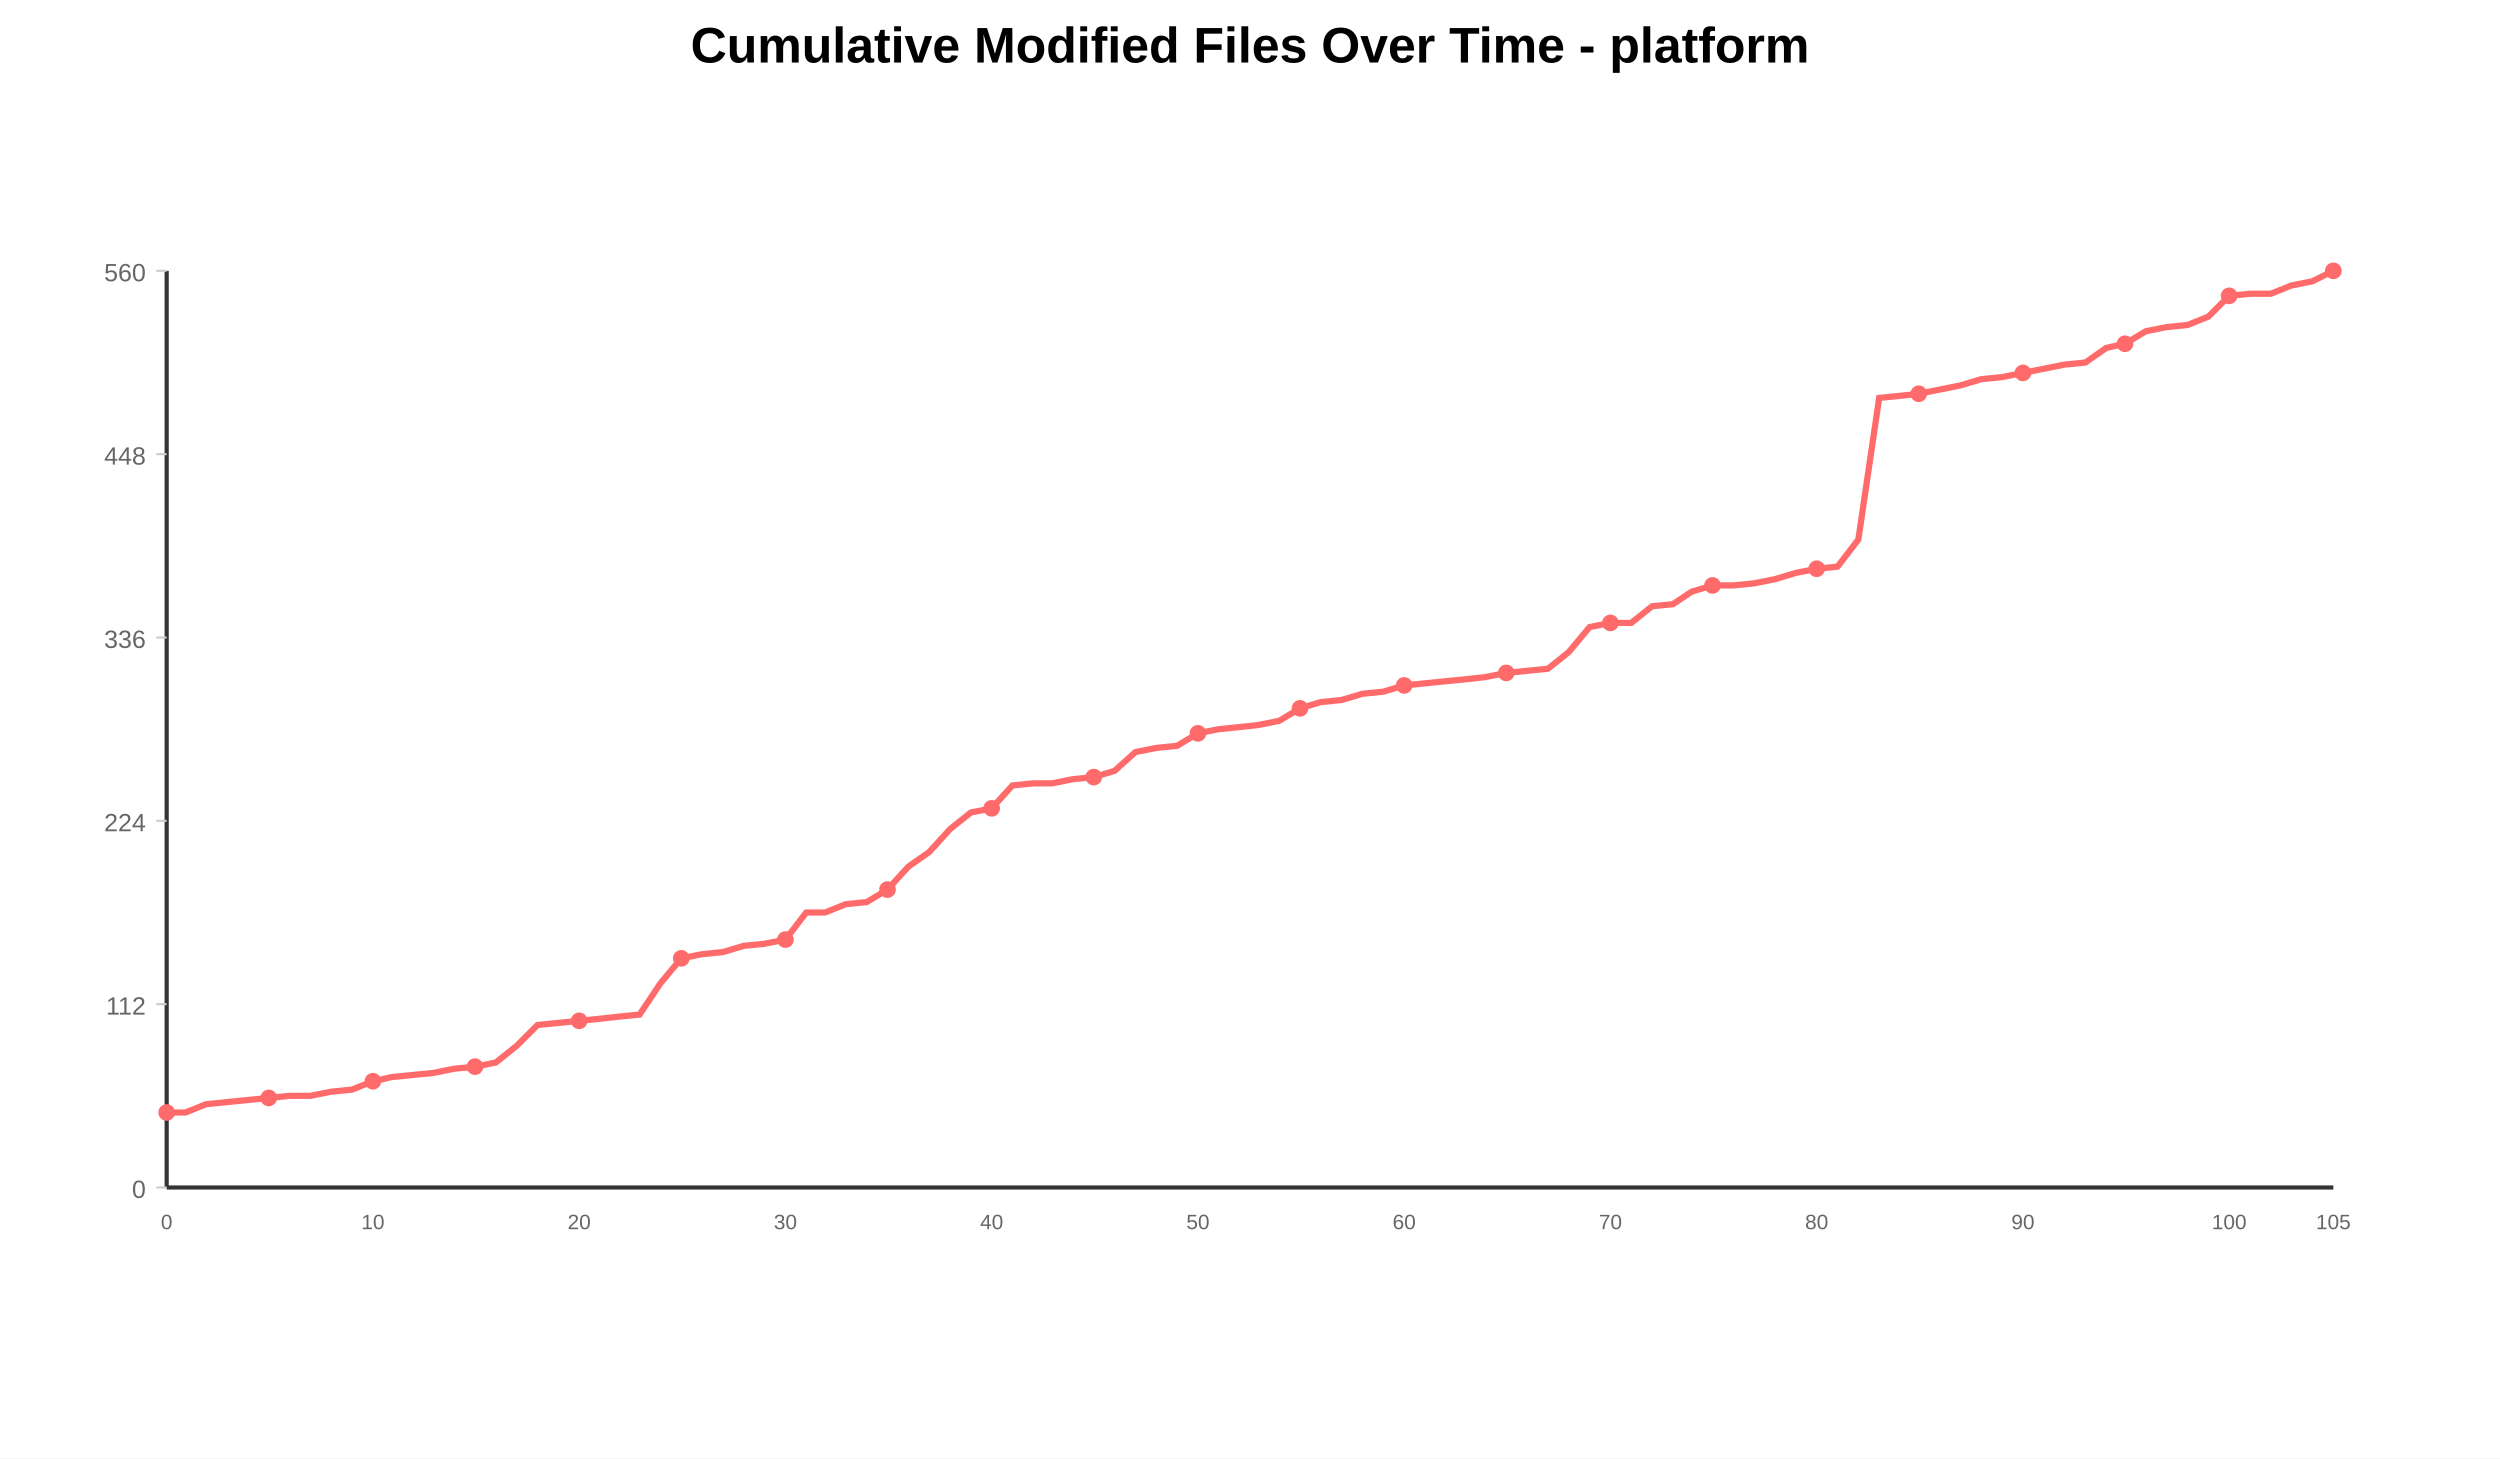
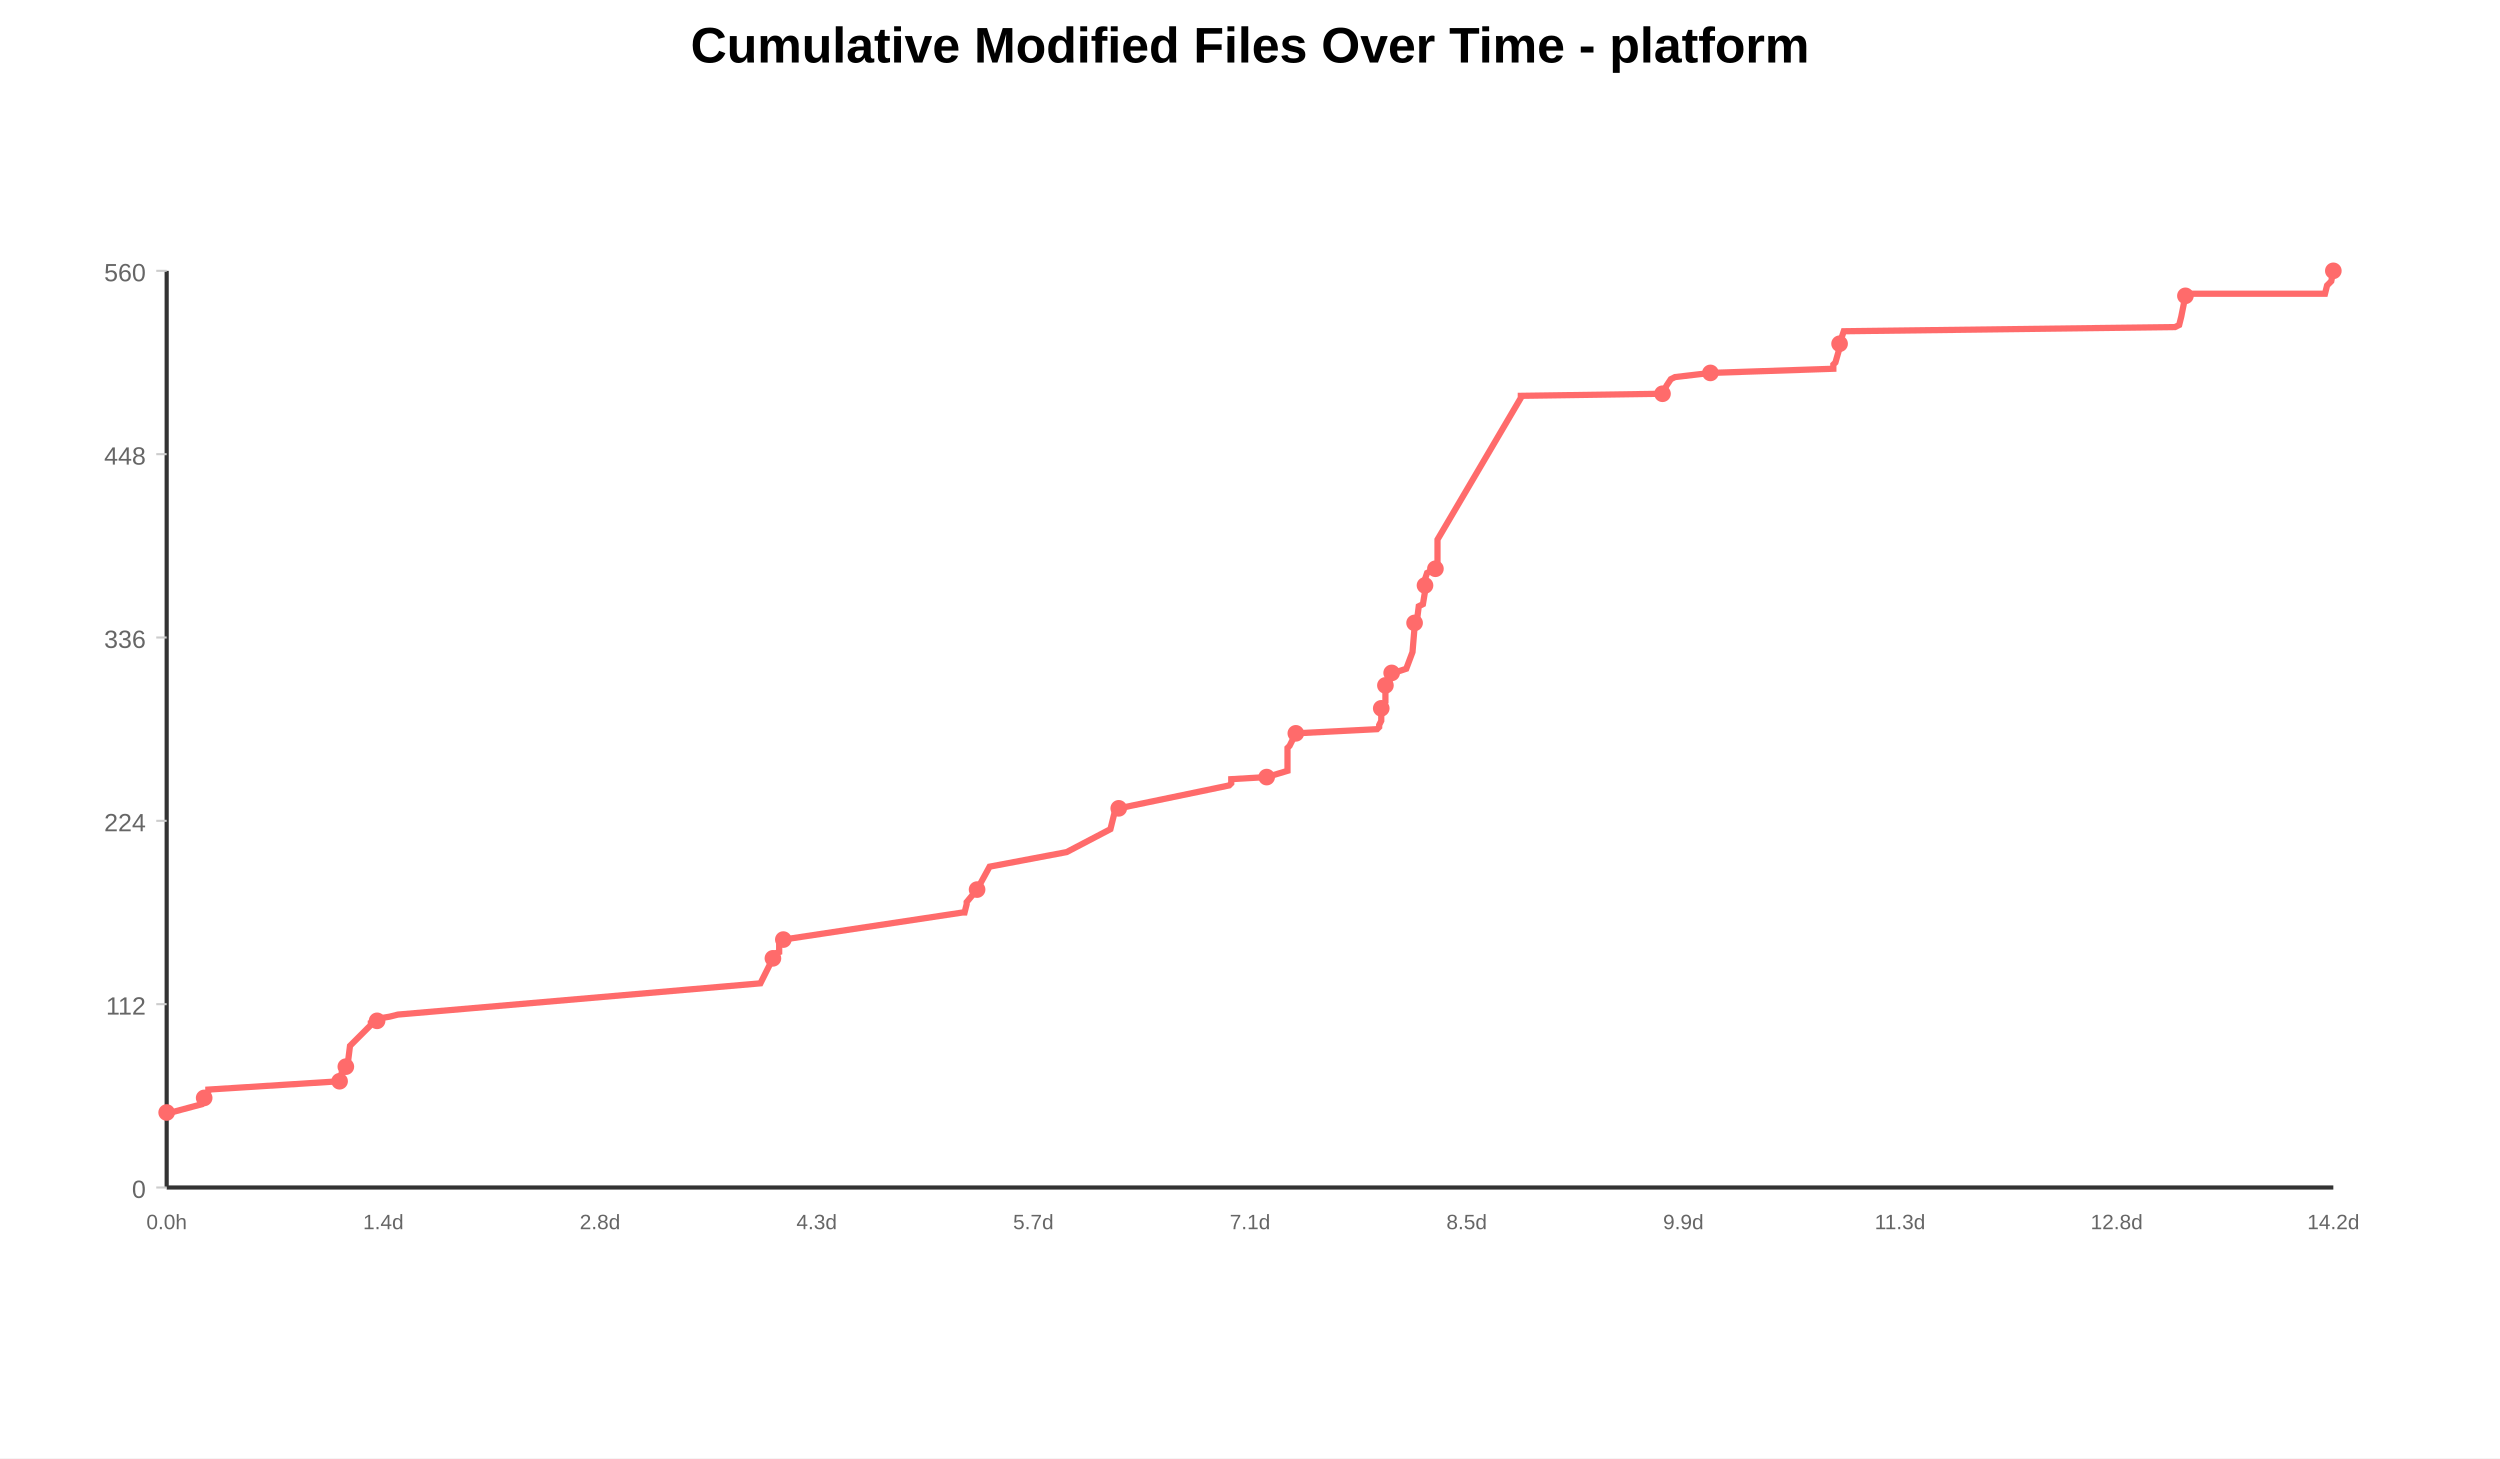
<svg xmlns="http://www.w3.org/2000/svg" width="1200" height="700">
  <rect width="100%" height="100%" fill="white" />
  <text x="600" y="30" text-anchor="middle" font-family="Arial, sans-serif" font-size="24" font-weight="bold" fill="black">Cumulative Modified Files Over Time - platform</text>
  <g transform="translate(80,130)">
    <line x1="0" y1="440" x2="1040" y2="440" stroke="#333" stroke-width="2" />
    <line x1="0" y1="0" x2="0" y2="440" stroke="#333" stroke-width="2" />
    <text x="-10" y="445" text-anchor="end" font-family="Arial, sans-serif" font-size="12" fill="#666">0</text>
    <line x1="-5" y1="440" x2="0" y2="440" stroke="#ccc" stroke-width="1" />
    <text x="-10" y="357" text-anchor="end" font-family="Arial, sans-serif" font-size="12" fill="#666">112</text>
    <line x1="-5" y1="352" x2="0" y2="352" stroke="#ccc" stroke-width="1" />
    <text x="-10" y="269" text-anchor="end" font-family="Arial, sans-serif" font-size="12" fill="#666">224</text>
    <line x1="-5" y1="264" x2="0" y2="264" stroke="#ccc" stroke-width="1" />
    <text x="-10" y="181" text-anchor="end" font-family="Arial, sans-serif" font-size="12" fill="#666">336</text>
    <line x1="-5" y1="176" x2="0" y2="176" stroke="#ccc" stroke-width="1" />
    <text x="-10" y="93" text-anchor="end" font-family="Arial, sans-serif" font-size="12" fill="#666">448</text>
    <line x1="-5" y1="88" x2="0" y2="88" stroke="#ccc" stroke-width="1" />
    <text x="-10" y="5" text-anchor="end" font-family="Arial, sans-serif" font-size="12" fill="#666">560</text>
    <line x1="-5" y1="0" x2="0" y2="0" stroke="#ccc" stroke-width="1" />
-     <text x="0" y="460" text-anchor="middle" font-family="Arial, sans-serif" font-size="10" fill="#666">0</text>
-     <text x="99" y="460" text-anchor="middle" font-family="Arial, sans-serif" font-size="10" fill="#666">10</text>
-     <text x="198" y="460" text-anchor="middle" font-family="Arial, sans-serif" font-size="10" fill="#666">20</text>
-     <text x="297" y="460" text-anchor="middle" font-family="Arial, sans-serif" font-size="10" fill="#666">30</text>
-     <text x="396" y="460" text-anchor="middle" font-family="Arial, sans-serif" font-size="10" fill="#666">40</text>
-     <text x="495" y="460" text-anchor="middle" font-family="Arial, sans-serif" font-size="10" fill="#666">50</text>
-     <text x="594" y="460" text-anchor="middle" font-family="Arial, sans-serif" font-size="10" fill="#666">60</text>
-     <text x="693" y="460" text-anchor="middle" font-family="Arial, sans-serif" font-size="10" fill="#666">70</text>
-     <text x="792" y="460" text-anchor="middle" font-family="Arial, sans-serif" font-size="10" fill="#666">80</text>
-     <text x="891" y="460" text-anchor="middle" font-family="Arial, sans-serif" font-size="10" fill="#666">90</text>
-     <text x="990" y="460" text-anchor="middle" font-family="Arial, sans-serif" font-size="10" fill="#666">100</text>
-     <text x="1040" y="460" text-anchor="middle" font-family="Arial, sans-serif" font-size="10" fill="#666">105</text>
-     <polyline points="0,404 9,404 19,400 29,399 39,398 49,397 59,396 69,396 79,394 89,393 99,389 108,387 118,386 128,385 138,383 148,382 158,380 168,372 178,362 188,361 198,360 208,359 217,358 227,357 237,342 247,330 257,328 267,327 277,324 287,323 297,321 307,308 316,308 326,304 336,303 346,297 356,286 366,279 376,268 386,260 396,258 406,247 416,246 425,246 435,244 445,243 455,240 465,231 475,229 485,228 495,222 505,220 515,219 524,218 534,216 544,210 554,207 564,206 574,203 584,202 594,199 604,198 614,197 624,196 633,195 643,193 653,192 663,191 673,183 683,171 693,169 703,169 713,161 723,160 732,154 742,151 752,151 762,150 772,148 782,145 792,143 802,142 812,129 822,61 832,60 841,59 851,57 861,55 871,52 881,51 891,49 901,47 911,45 921,44 931,37 940,35 950,29 960,27 970,26 980,22 990,12 1000,11 1010,11 1020,7 1030,5 1040,0 " fill="none" stroke="#FF6B6B" stroke-width="3" />
+     <text x="0" y="460" text-anchor="middle" font-family="Arial, sans-serif" font-size="10" fill="#666">0.0h</text>
+     <text x="104" y="460" text-anchor="middle" font-family="Arial, sans-serif" font-size="10" fill="#666">1.4d</text>
+     <text x="208" y="460" text-anchor="middle" font-family="Arial, sans-serif" font-size="10" fill="#666">2.8d</text>
+     <text x="312" y="460" text-anchor="middle" font-family="Arial, sans-serif" font-size="10" fill="#666">4.3d</text>
+     <text x="416" y="460" text-anchor="middle" font-family="Arial, sans-serif" font-size="10" fill="#666">5.7d</text>
+     <text x="520" y="460" text-anchor="middle" font-family="Arial, sans-serif" font-size="10" fill="#666">7.1d</text>
+     <text x="624" y="460" text-anchor="middle" font-family="Arial, sans-serif" font-size="10" fill="#666">8.5d</text>
+     <text x="728" y="460" text-anchor="middle" font-family="Arial, sans-serif" font-size="10" fill="#666">9.9d</text>
+     <text x="832" y="460" text-anchor="middle" font-family="Arial, sans-serif" font-size="10" fill="#666">11.3d</text>
+     <text x="936" y="460" text-anchor="middle" font-family="Arial, sans-serif" font-size="10" fill="#666">12.8d</text>
+     <text x="1040" y="460" text-anchor="middle" font-family="Arial, sans-serif" font-size="10" fill="#666">14.2d</text>
+     <polyline points="0,404 2,404 17,400 18,399 18,398 18,397 19,396 19,396 20,394 20,393 83,389 83,387 84,386 84,385 86,383 86,382 87,380 88,372 98,362 98,361 101,360 101,359 107,358 111,357 285,342 291,330 291,328 294,327 294,324 294,323 296,321 382,308 383,308 384,304 384,303 389,297 395,286 432,279 453,268 455,260 457,258 510,247 511,246 511,246 511,244 528,243 538,240 538,231 538,229 539,228 542,222 581,220 582,219 582,218 583,216 583,210 585,207 585,206 585,203 585,202 585,199 586,198 587,197 587,196 588,195 588,193 592,192 595,191 598,183 599,171 599,169 600,169 601,161 603,160 604,154 604,151 604,151 604,150 604,148 605,145 609,143 610,142 610,129 650,61 650,60 718,59 719,57 720,55 722,52 724,51 741,49 800,47 800,45 801,44 803,37 803,35 805,29 964,27 966,26 967,22 969,12 969,11 1036,11 1037,7 1039,5 1040,0 " fill="none" stroke="#FF6B6B" stroke-width="3" />
    <circle cx="0" cy="404" r="4" fill="#FF6B6B" />
-     <circle cx="49" cy="397" r="4" fill="#FF6B6B" />
-     <circle cx="99" cy="389" r="4" fill="#FF6B6B" />
-     <circle cx="148" cy="382" r="4" fill="#FF6B6B" />
-     <circle cx="198" cy="360" r="4" fill="#FF6B6B" />
-     <circle cx="247" cy="330" r="4" fill="#FF6B6B" />
-     <circle cx="297" cy="321" r="4" fill="#FF6B6B" />
-     <circle cx="346" cy="297" r="4" fill="#FF6B6B" />
-     <circle cx="396" cy="258" r="4" fill="#FF6B6B" />
-     <circle cx="445" cy="243" r="4" fill="#FF6B6B" />
-     <circle cx="495" cy="222" r="4" fill="#FF6B6B" />
-     <circle cx="544" cy="210" r="4" fill="#FF6B6B" />
-     <circle cx="594" cy="199" r="4" fill="#FF6B6B" />
-     <circle cx="643" cy="193" r="4" fill="#FF6B6B" />
-     <circle cx="693" cy="169" r="4" fill="#FF6B6B" />
-     <circle cx="742" cy="151" r="4" fill="#FF6B6B" />
-     <circle cx="792" cy="143" r="4" fill="#FF6B6B" />
-     <circle cx="841" cy="59" r="4" fill="#FF6B6B" />
-     <circle cx="891" cy="49" r="4" fill="#FF6B6B" />
-     <circle cx="940" cy="35" r="4" fill="#FF6B6B" />
-     <circle cx="990" cy="12" r="4" fill="#FF6B6B" />
+     <circle cx="18" cy="397" r="4" fill="#FF6B6B" />
+     <circle cx="83" cy="389" r="4" fill="#FF6B6B" />
+     <circle cx="86" cy="382" r="4" fill="#FF6B6B" />
+     <circle cx="101" cy="360" r="4" fill="#FF6B6B" />
+     <circle cx="291" cy="330" r="4" fill="#FF6B6B" />
+     <circle cx="296" cy="321" r="4" fill="#FF6B6B" />
+     <circle cx="389" cy="297" r="4" fill="#FF6B6B" />
+     <circle cx="457" cy="258" r="4" fill="#FF6B6B" />
+     <circle cx="528" cy="243" r="4" fill="#FF6B6B" />
+     <circle cx="542" cy="222" r="4" fill="#FF6B6B" />
+     <circle cx="583" cy="210" r="4" fill="#FF6B6B" />
+     <circle cx="585" cy="199" r="4" fill="#FF6B6B" />
+     <circle cx="588" cy="193" r="4" fill="#FF6B6B" />
+     <circle cx="599" cy="169" r="4" fill="#FF6B6B" />
+     <circle cx="604" cy="151" r="4" fill="#FF6B6B" />
+     <circle cx="609" cy="143" r="4" fill="#FF6B6B" />
+     <circle cx="718" cy="59" r="4" fill="#FF6B6B" />
+     <circle cx="741" cy="49" r="4" fill="#FF6B6B" />
+     <circle cx="803" cy="35" r="4" fill="#FF6B6B" />
+     <circle cx="969" cy="12" r="4" fill="#FF6B6B" />
    <circle cx="1040" cy="0" r="4" fill="#FF6B6B" />
  </g>
</svg>
